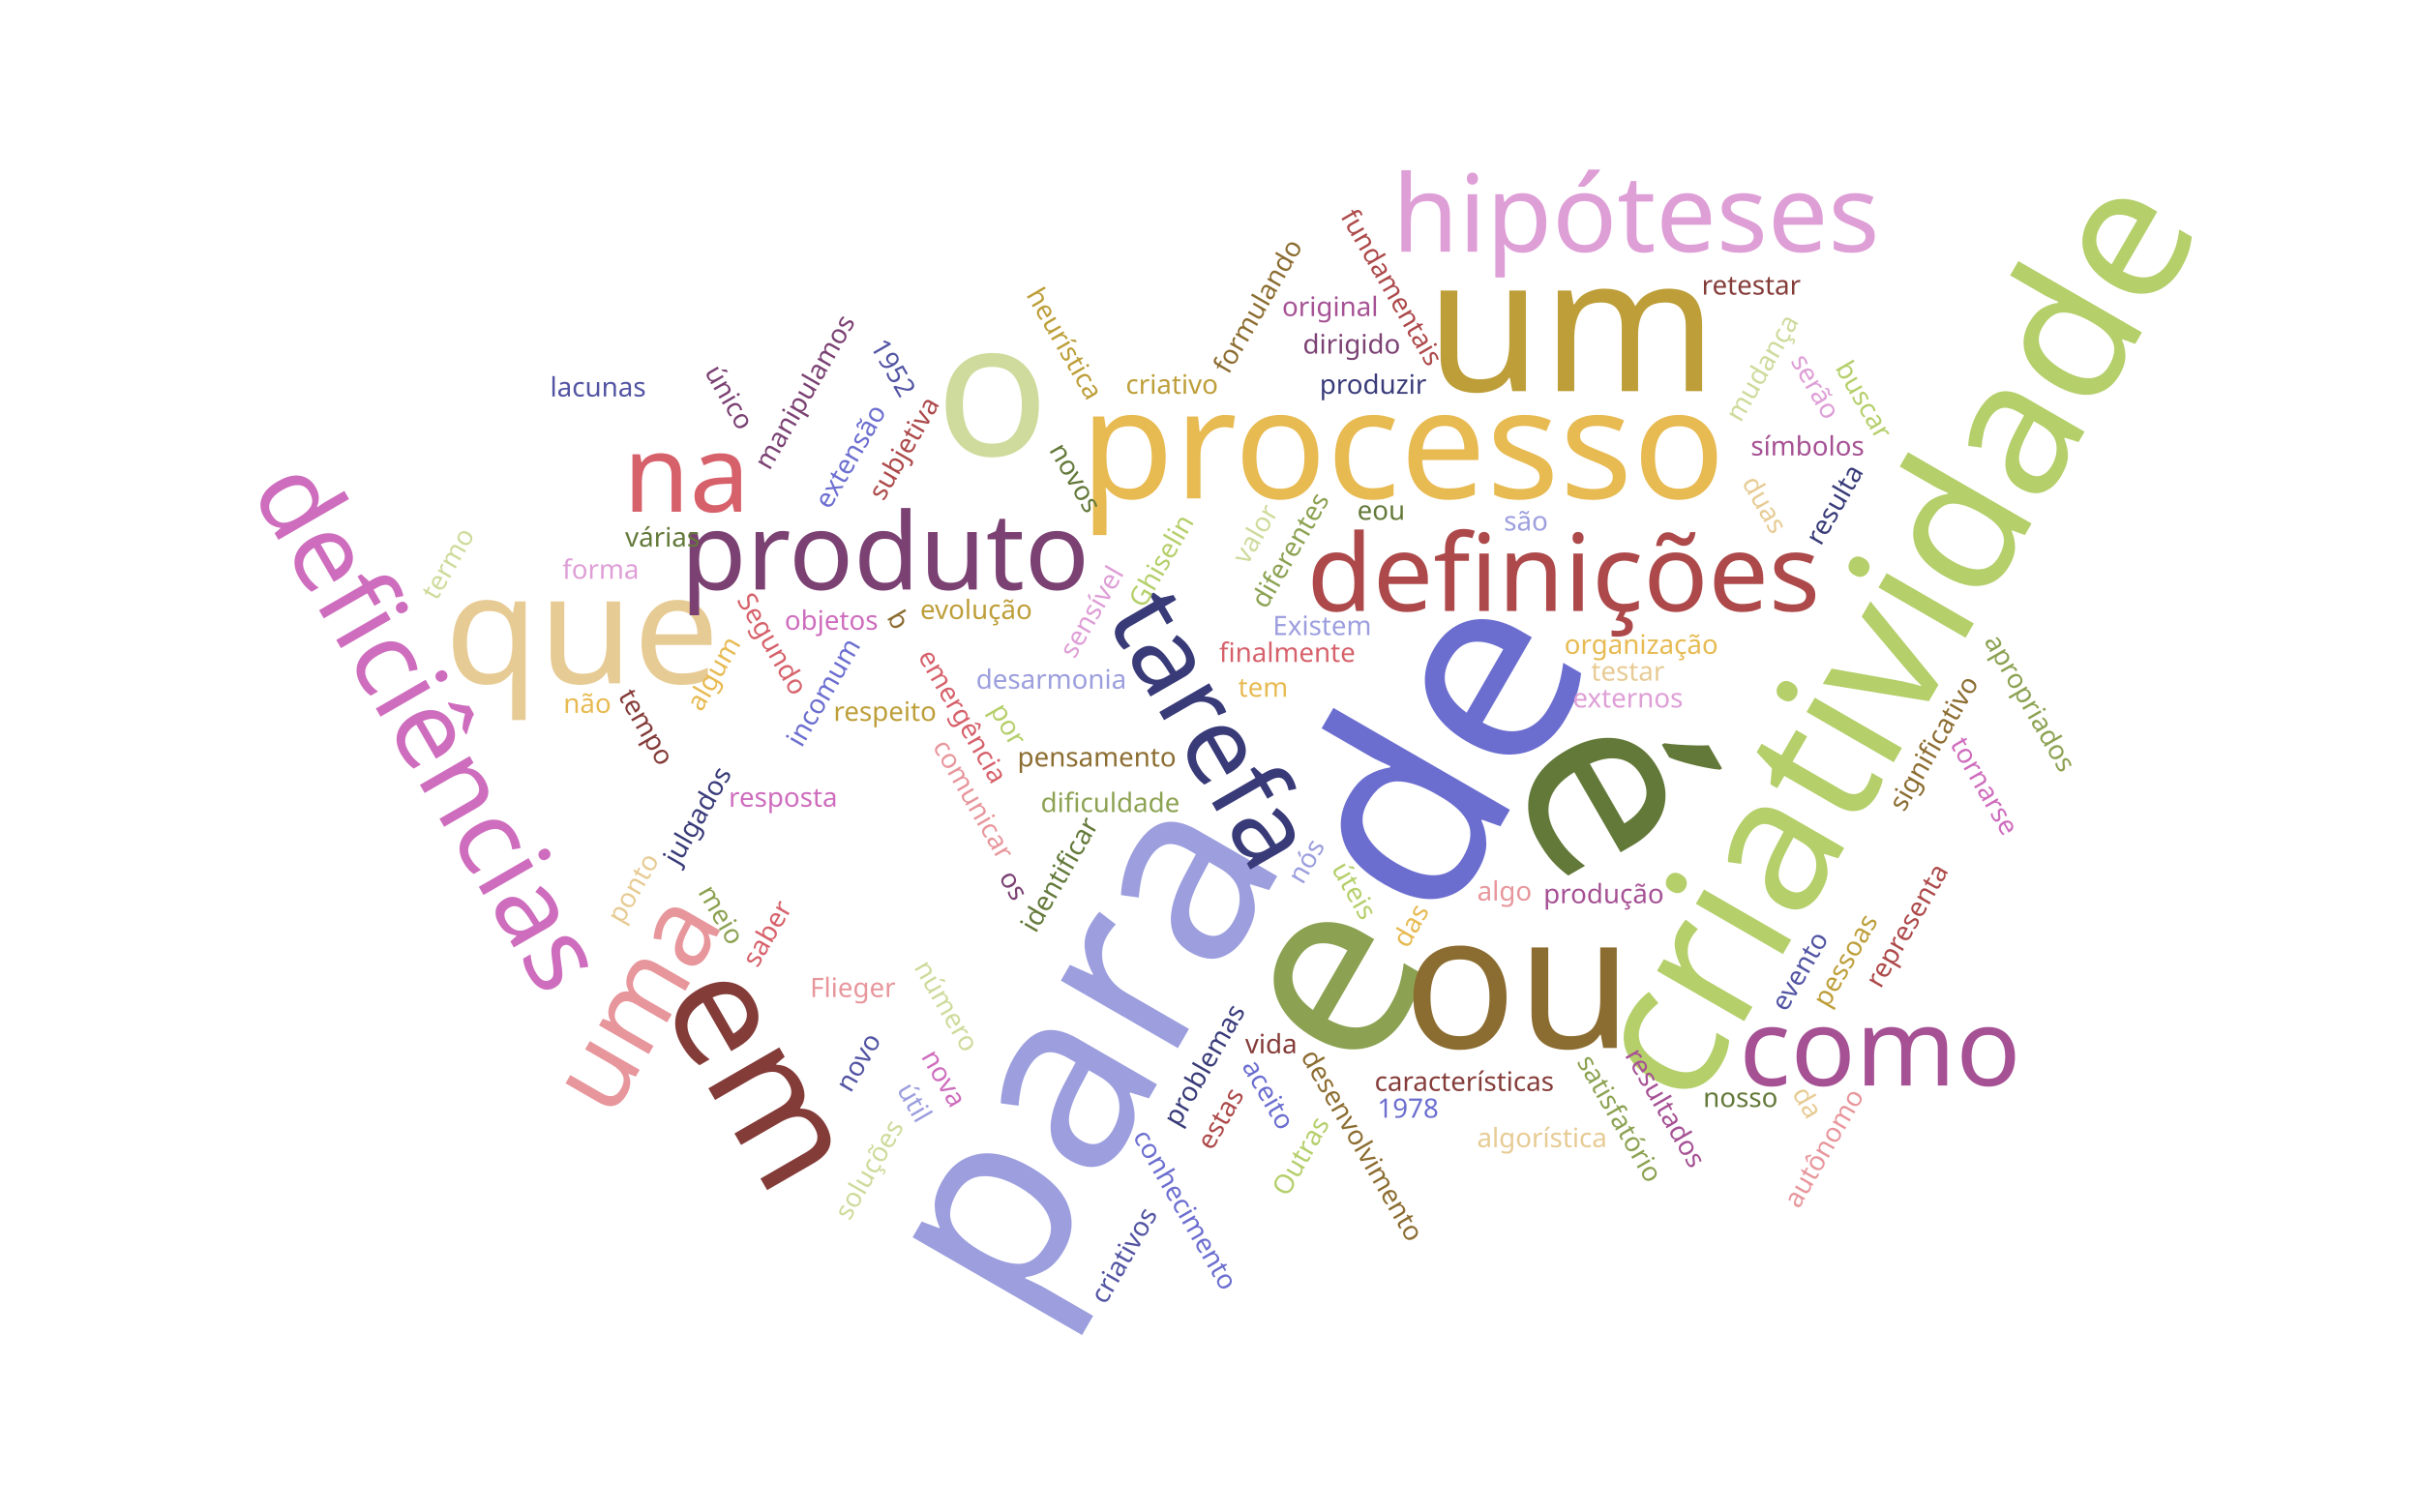
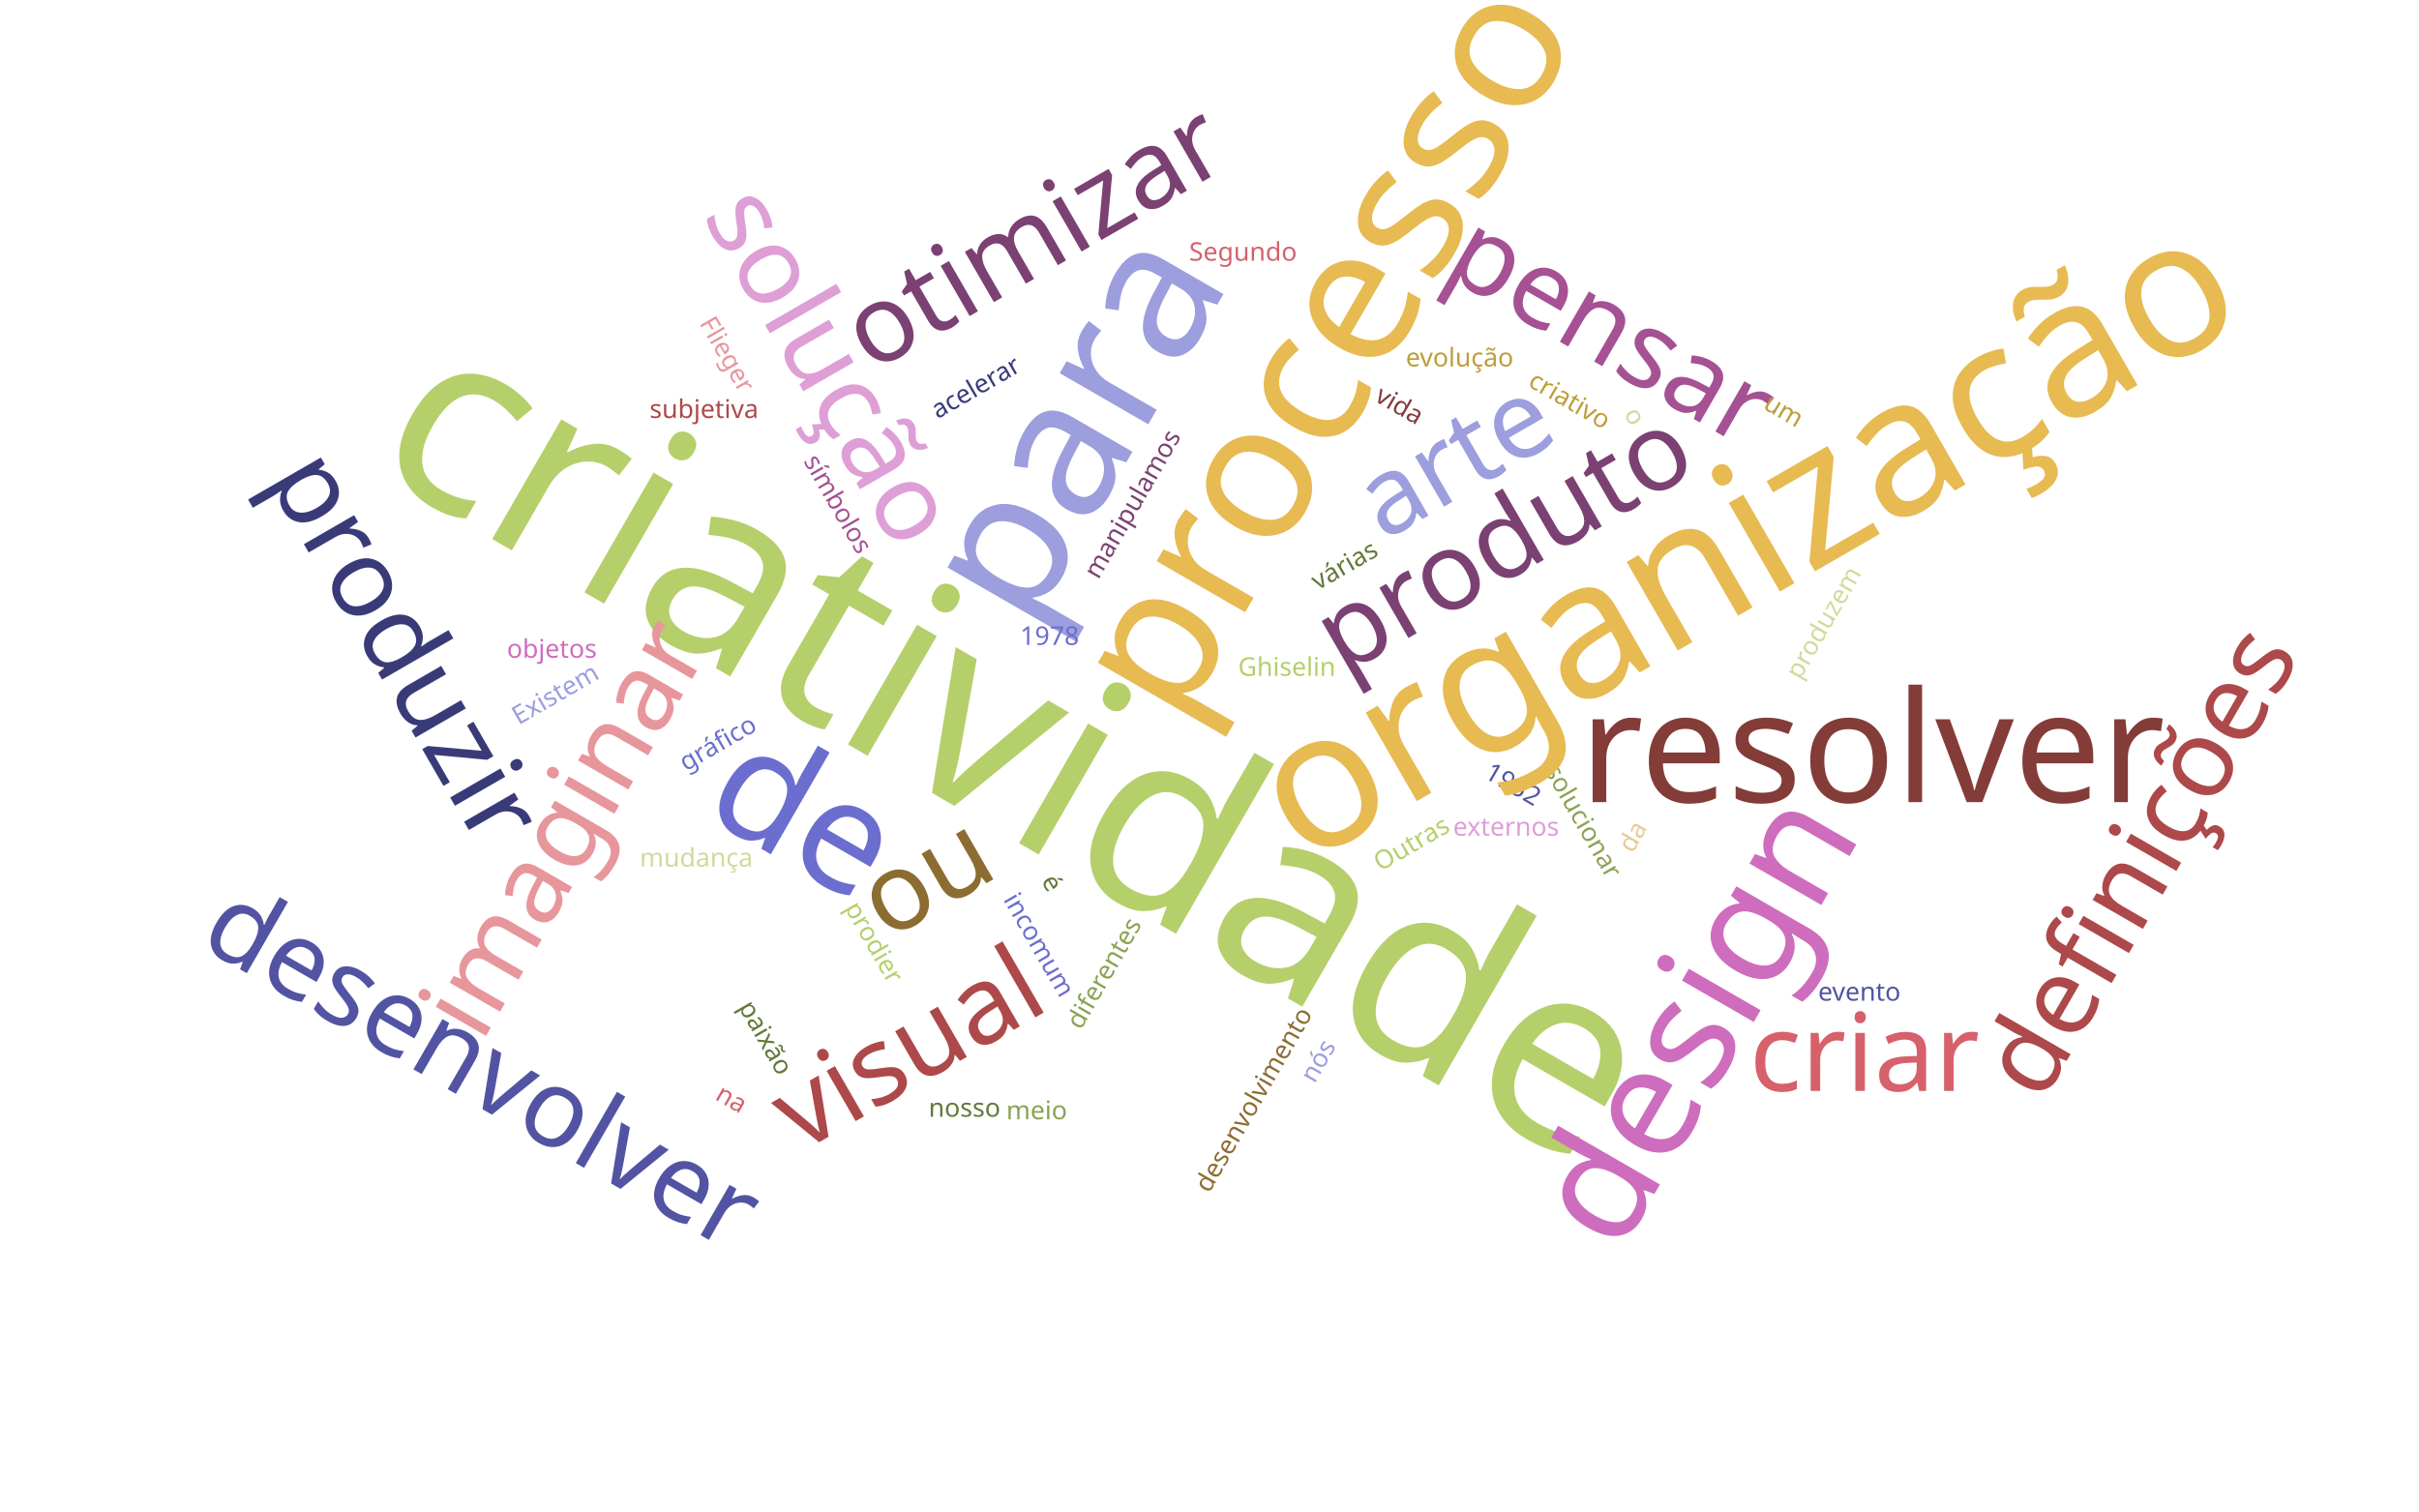
<svg xmlns="http://www.w3.org/2000/svg" width="960" height="600" version="1.1">
  <g />
-   <g transform="translate(480,300)scale(1.064301,1.064301)">
-     <text text-anchor="middle" transform="translate(115,15)rotate(-60)" style="font-size: 100px; font-family: Impact; fill: rgb(107, 110, 207);">de</text>
-     <text text-anchor="middle" transform="translate(-21,125)rotate(-60)" style="font-size: 94px; font-family: Impact; fill: rgb(156, 158, 222);">para</text>
-     <text text-anchor="middle" transform="translate(122,29)rotate(60)" style="font-size: 94px; font-family: Impact; fill: rgb(99, 121, 57);">é</text>
-     <text text-anchor="middle" transform="translate(71,99)rotate(-60)" style="font-size: 94px; font-family: Impact; fill: rgb(140, 162, 82);">e</text>
-     <text text-anchor="middle" transform="translate(275,-32)rotate(-60)" style="font-size: 70px; font-family: Impact; fill: rgb(181, 207, 107);">criatividade</text>
-     <text text-anchor="middle" transform="translate(-81,-112)rotate(0)" style="font-size: 70px; font-family: Impact; fill: rgb(206, 219, 156);">o</text>
-     <text text-anchor="middle" transform="translate(115,109)rotate(0)" style="font-size: 70px; font-family: Impact; fill: rgb(140, 109, 49);">ou</text>
-     <text text-anchor="middle" transform="translate(135,-136)rotate(0)" style="font-size: 70px; font-family: Impact; fill: rgb(189, 158, 57);">um</text>
-     <text text-anchor="middle" transform="translate(72,-96)rotate(0)" style="font-size: 57px; font-family: Impact; fill: rgb(231, 186, 82);">processo</text>
-     <text text-anchor="middle" transform="translate(-234,-27)rotate(0)" style="font-size: 57px; font-family: Impact; fill: rgb(231, 203, 148);">que</text>
-     <text text-anchor="middle" transform="translate(-184,129)rotate(60)" style="font-size: 57px; font-family: Impact; fill: rgb(132, 60, 57);">em</text>
-     <text text-anchor="middle" transform="translate(132,-54)rotate(0)" style="font-size: 40px; font-family: Impact; fill: rgb(173, 73, 74);">definições</text>
-     <text text-anchor="middle" transform="translate(-195,-91)rotate(0)" style="font-size: 40px; font-family: Impact; fill: rgb(214, 97, 107);">na</text>
-     <text text-anchor="middle" transform="translate(-202,99)rotate(-60)" style="font-size: 40px; font-family: Impact; fill: rgb(231, 150, 156);">uma</text>
-     <text text-anchor="middle" transform="translate(-121,-62)rotate(0)" style="font-size: 40px; font-family: Impact; fill: rgb(123, 65, 115);">produto</text>
-     <text text-anchor="middle" transform="translate(250,123)rotate(0)" style="font-size: 40px; font-family: Impact; fill: rgb(165, 81, 148);">como</text>
-     <text text-anchor="middle" transform="translate(-303,-4)rotate(60)" style="font-size: 40px; font-family: Impact; fill: rgb(206, 109, 189);">deficiências</text>
-     <text text-anchor="middle" transform="translate(159,-188)rotate(0)" style="font-size: 40px; font-family: Impact; fill: rgb(222, 158, 214);">hipóteses</text>
-     <text text-anchor="middle" transform="translate(-11,-3)rotate(60)" style="font-size: 40px; font-family: Impact; fill: rgb(57, 59, 121);">tarefa</text>
-     <text text-anchor="middle" transform="translate(-121,-143)rotate(60)" style="font-size: 10px; font-family: Impact; fill: rgb(82, 84, 163);">1952</text>
-     <text text-anchor="middle" transform="translate(74,135)rotate(0)" style="font-size: 10px; font-family: Impact; fill: rgb(107, 110, 207);">1978</text>
-     <text text-anchor="middle" transform="translate(42,-45)rotate(0)" style="font-size: 10px; font-family: Impact; fill: rgb(156, 158, 222);">Existem</text>
-     <text text-anchor="middle" transform="translate(-204,-78)rotate(0)" style="font-size: 10px; font-family: Impact; fill: rgb(99, 121, 57);">várias</text>
-     <text text-anchor="middle" transform="translate(33,-75)rotate(-60)" style="font-size: 10px; font-family: Impact; fill: rgb(140, 162, 82);">diferentes</text>
-     <text text-anchor="middle" transform="translate(-15,-71)rotate(-60)" style="font-size: 10px; font-family: Impact; fill: rgb(181, 207, 107);">Ghiselin</text>
-     <text text-anchor="middle" transform="translate(209,-143)rotate(-60)" style="font-size: 10px; font-family: Impact; fill: rgb(206, 219, 156);">mudança</text>
-     <text text-anchor="middle" transform="translate(54,147)rotate(60)" style="font-size: 10px; font-family: Impact; fill: rgb(140, 109, 49);">desenvolvimento</text>
-     <text text-anchor="middle" transform="translate(-87,-51)rotate(0)" style="font-size: 10px; font-family: Impact; fill: rgb(189, 158, 57);">evolução</text>
-     <text text-anchor="middle" transform="translate(161,-38)rotate(0)" style="font-size: 10px; font-family: Impact; fill: rgb(231, 186, 82);">organização</text>
-     <text text-anchor="middle" transform="translate(220,131)rotate(60)" style="font-size: 10px; font-family: Impact; fill: rgb(231, 203, 148);">da</text>
-     <text text-anchor="middle" transform="translate(23,111)rotate(0)" style="font-size: 10px; font-family: Impact; fill: rgb(132, 60, 57);">vida</text>
-     <text text-anchor="middle" transform="translate(-111,-113)rotate(-60)" style="font-size: 10px; font-family: Impact; fill: rgb(173, 73, 74);">subjetiva</text>
-     <text text-anchor="middle" transform="translate(-166,-40)rotate(60)" style="font-size: 10px; font-family: Impact; fill: rgb(214, 97, 107);">Segundo</text>
-     <text text-anchor="middle" transform="translate(-133,90)rotate(0)" style="font-size: 10px; font-family: Impact; fill: rgb(231, 150, 156);">Flieger</text>
-     <text text-anchor="middle" transform="translate(-148,-134)rotate(-60)" style="font-size: 10px; font-family: Impact; fill: rgb(123, 65, 115);">manipulamos</text>
-     <text text-anchor="middle" transform="translate(223,-112)rotate(0)" style="font-size: 10px; font-family: Impact; fill: rgb(165, 81, 148);">símbolos</text>
-     <text text-anchor="middle" transform="translate(-141,-47)rotate(0)" style="font-size: 10px; font-family: Impact; fill: rgb(206, 109, 189);">objetos</text>
-     <text text-anchor="middle" transform="translate(156,-18)rotate(0)" style="font-size: 10px; font-family: Impact; fill: rgb(222, 158, 214);">externos</text>
-     <text text-anchor="middle" transform="translate(61,-135)rotate(0)" style="font-size: 10px; font-family: Impact; fill: rgb(57, 59, 121);">produzir</text>
-     <text text-anchor="middle" transform="translate(223,82)rotate(-60)" style="font-size: 10px; font-family: Impact; fill: rgb(82, 84, 163);">evento</text>
-     <text text-anchor="middle" transform="translate(-141,-22)rotate(-60)" style="font-size: 10px; font-family: Impact; fill: rgb(107, 110, 207);">incomum</text>
-     <text text-anchor="middle" transform="translate(39,41)rotate(-60)" style="font-size: 10px; font-family: Impact; fill: rgb(156, 158, 222);">nós</text>
-     <text text-anchor="middle" transform="translate(198,131)rotate(0)" style="font-size: 10px; font-family: Impact; fill: rgb(99, 121, 57);">nosso</text>
-     <text text-anchor="middle" transform="translate(-185,61)rotate(60)" style="font-size: 10px; font-family: Impact; fill: rgb(140, 162, 82);">meio</text>
-     <text text-anchor="middle" transform="translate(37,151)rotate(-60)" style="font-size: 10px; font-family: Impact; fill: rgb(181, 207, 107);">Outras</text>
-     <text text-anchor="middle" transform="translate(-281,-70)rotate(-60)" style="font-size: 10px; font-family: Impact; fill: rgb(206, 219, 156);">termo</text>
-     <text text-anchor="middle" transform="translate(-42,4)rotate(0)" style="font-size: 10px; font-family: Impact; fill: rgb(140, 109, 49);">pensamento</text>
-     <text text-anchor="middle" transform="translate(-14,-135)rotate(0)" style="font-size: 10px; font-family: Impact; fill: rgb(189, 158, 57);">criativo</text>
-     <text text-anchor="middle" transform="translate(20,-22)rotate(0)" style="font-size: 10px; font-family: Impact; fill: rgb(231, 186, 82);">tem</text>
-     <text text-anchor="middle" transform="translate(204,-92)rotate(60)" style="font-size: 10px; font-family: Impact; fill: rgb(231, 203, 148);">duas</text>
-     <text text-anchor="middle" transform="translate(95,125)rotate(0)" style="font-size: 10px; font-family: Impact; fill: rgb(132, 60, 57);">características</text>
-     <text text-anchor="middle" transform="translate(65,-173)rotate(60)" style="font-size: 10px; font-family: Impact; fill: rgb(173, 73, 74);">fundamentais</text>
-     <text text-anchor="middle" transform="translate(-162,68)rotate(-60)" style="font-size: 10px; font-family: Impact; fill: rgb(214, 97, 107);">saber</text>
-     <text text-anchor="middle" transform="translate(232,148)rotate(-60)" style="font-size: 10px; font-family: Impact; fill: rgb(231, 150, 156);">autônomo</text>
-     <text text-anchor="middle" transform="translate(53,-150)rotate(0)" style="font-size: 10px; font-family: Impact; fill: rgb(123, 65, 115);">dirigido</text>
-     <text text-anchor="middle" transform="translate(147,55)rotate(0)" style="font-size: 10px; font-family: Impact; fill: rgb(165, 81, 148);">produção</text>
-     <text text-anchor="middle" transform="translate(-102,122)rotate(60)" style="font-size: 10px; font-family: Impact; fill: rgb(206, 109, 189);">nova</text>
-     <text text-anchor="middle" transform="translate(-227,-66)rotate(0)" style="font-size: 10px; font-family: Impact; fill: rgb(222, 158, 214);">forma</text>
-     <text text-anchor="middle" transform="translate(236,-92)rotate(-60)" style="font-size: 10px; font-family: Impact; fill: rgb(57, 59, 121);">resulta</text>
-     <text text-anchor="middle" transform="translate(-128,116)rotate(-60)" style="font-size: 10px; font-family: Impact; fill: rgb(82, 84, 163);">novo</text>
-     <text text-anchor="middle" transform="translate(19,128)rotate(60)" style="font-size: 10px; font-family: Impact; fill: rgb(107, 110, 207);">aceito</text>
-     <text text-anchor="middle" transform="translate(-113,131)rotate(60)" style="font-size: 10px; font-family: Impact; fill: rgb(156, 158, 222);">útil</text>
-     <text text-anchor="middle" transform="translate(64,-88)rotate(0)" style="font-size: 10px; font-family: Impact; fill: rgb(99, 121, 57);">eou</text>
-     <text text-anchor="middle" transform="translate(150,137)rotate(60)" style="font-size: 10px; font-family: Impact; fill: rgb(140, 162, 82);">satisfatório</text>
-     <text text-anchor="middle" transform="translate(-78,-10)rotate(60)" style="font-size: 10px; font-family: Impact; fill: rgb(181, 207, 107);">por</text>
-     <text text-anchor="middle" transform="translate(-101,95)rotate(60)" style="font-size: 10px; font-family: Impact; fill: rgb(206, 219, 156);">número</text>
-     <text text-anchor="middle" transform="translate(273,-3)rotate(-60)" style="font-size: 10px; font-family: Impact; fill: rgb(140, 109, 49);">significativo</text>
-     <text text-anchor="middle" transform="translate(240,78)rotate(-60)" style="font-size: 10px; font-family: Impact; fill: rgb(189, 158, 57);">pessoas</text>
-     <text text-anchor="middle" transform="translate(-182,-29)rotate(-60)" style="font-size: 10px; font-family: Impact; fill: rgb(231, 186, 82);">algum</text>
-     <text text-anchor="middle" transform="translate(-212,51)rotate(-60)" style="font-size: 10px; font-family: Impact; fill: rgb(231, 203, 148);">ponto</text>
-     <text text-anchor="middle" transform="translate(-213,-9)rotate(60)" style="font-size: 10px; font-family: Impact; fill: rgb(132, 60, 57);">tempo</text>
-     <text text-anchor="middle" transform="translate(263,65)rotate(-60)" style="font-size: 10px; font-family: Impact; fill: rgb(173, 73, 74);">representa</text>
-     <text text-anchor="middle" transform="translate(-95,-13)rotate(60)" style="font-size: 10px; font-family: Impact; fill: rgb(214, 97, 107);">emergência</text>
-     <text text-anchor="middle" transform="translate(110,54)rotate(0)" style="font-size: 10px; font-family: Impact; fill: rgb(231, 150, 156);">algo</text>
-     <text text-anchor="middle" transform="translate(-182,-132)rotate(60)" style="font-size: 10px; font-family: Impact; fill: rgb(123, 65, 115);">único</text>
-     <text text-anchor="middle" transform="translate(45,-164)rotate(0)" style="font-size: 10px; font-family: Impact; fill: rgb(165, 81, 148);">original</text>
-     <text text-anchor="middle" transform="translate(286,13)rotate(60)" style="font-size: 10px; font-family: Impact; fill: rgb(206, 109, 189);">tornarse</text>
-     <text text-anchor="middle" transform="translate(-41,-52)rotate(-60)" style="font-size: 10px; font-family: Impact; fill: rgb(222, 158, 214);">sensível</text>
-     <text text-anchor="middle" transform="translate(1,117)rotate(-60)" style="font-size: 10px; font-family: Impact; fill: rgb(57, 59, 121);">problemas</text>
-     <text text-anchor="middle" transform="translate(-228,-134)rotate(0)" style="font-size: 10px; font-family: Impact; fill: rgb(82, 84, 163);">lacunas</text>
-     <text text-anchor="middle" transform="translate(-12,171)rotate(60)" style="font-size: 10px; font-family: Impact; fill: rgb(107, 110, 207);">conhecimento</text>
-     <text text-anchor="middle" transform="translate(-59,-25)rotate(0)" style="font-size: 10px; font-family: Impact; fill: rgb(156, 158, 222);">desarmonia</text>
-     <text text-anchor="middle" transform="translate(-53,46)rotate(-60)" style="font-size: 10px; font-family: Impact; fill: rgb(99, 121, 57);">identificar</text>
-     <text text-anchor="middle" transform="translate(-37,21)rotate(0)" style="font-size: 10px; font-family: Impact; fill: rgb(140, 162, 82);">dificuldade</text>
-     <text text-anchor="middle" transform="translate(241,-131)rotate(60)" style="font-size: 10px; font-family: Impact; fill: rgb(181, 207, 107);">buscar</text>
-     <text text-anchor="middle" transform="translate(-124,156)rotate(-60)" style="font-size: 10px; font-family: Impact; fill: rgb(206, 219, 156);">soluções</text>
-     <text text-anchor="middle" transform="translate(21,-166)rotate(-60)" style="font-size: 10px; font-family: Impact; fill: rgb(140, 109, 49);">formulando</text>
-     <text text-anchor="middle" transform="translate(-121,-13)rotate(0)" style="font-size: 10px; font-family: Impact; fill: rgb(189, 158, 57);">respeito</text>
-     <text text-anchor="middle" transform="translate(78,65)rotate(-60)" style="font-size: 10px; font-family: Impact; fill: rgb(231, 186, 82);">das</text>
-     <text text-anchor="middle" transform="translate(156,-28)rotate(0)" style="font-size: 10px; font-family: Impact; fill: rgb(231, 203, 148);">testar</text>
-     <text text-anchor="middle" transform="translate(202,-172)rotate(0)" style="font-size: 10px; font-family: Impact; fill: rgb(132, 60, 57);">retestar</text>
-     <text text-anchor="middle" transform="translate(7,137)rotate(-60)" style="font-size: 10px; font-family: Impact; fill: rgb(173, 73, 74);">estas</text>
-     <text text-anchor="middle" transform="translate(29,-35)rotate(0)" style="font-size: 10px; font-family: Impact; fill: rgb(214, 97, 107);">finalmente</text>
-     <text text-anchor="middle" transform="translate(-91,18)rotate(60)" style="font-size: 10px; font-family: Impact; fill: rgb(231, 150, 156);">comunicar</text>
-     <text text-anchor="middle" transform="translate(-76,50)rotate(60)" style="font-size: 10px; font-family: Impact; fill: rgb(123, 65, 115);">os</text>
-     <text text-anchor="middle" transform="translate(167,133)rotate(60)" style="font-size: 10px; font-family: Impact; fill: rgb(165, 81, 148);">resultados</text>
-     <text text-anchor="middle" transform="translate(-159,19)rotate(0)" style="font-size: 10px; font-family: Impact; fill: rgb(206, 109, 189);">resposta</text>
-     <text text-anchor="middle" transform="translate(223,-136)rotate(60)" style="font-size: 10px; font-family: Impact; fill: rgb(222, 158, 214);">serão</text>
-     <text text-anchor="middle" transform="translate(-188,24)rotate(-60)" style="font-size: 10px; font-family: Impact; fill: rgb(57, 59, 121);">julgados</text>
-     <text text-anchor="middle" transform="translate(-29,188)rotate(-60)" style="font-size: 10px; font-family: Impact; fill: rgb(82, 84, 163);">criativos</text>
-     <text text-anchor="middle" transform="translate(-131,-110)rotate(-60)" style="font-size: 10px; font-family: Impact; fill: rgb(107, 110, 207);">extensão</text>
-     <text text-anchor="middle" transform="translate(118,-84)rotate(0)" style="font-size: 10px; font-family: Impact; fill: rgb(156, 158, 222);">são</text>
-     <text text-anchor="middle" transform="translate(-53,-102)rotate(60)" style="font-size: 10px; font-family: Impact; fill: rgb(99, 121, 57);">novos</text>
-     <text text-anchor="middle" transform="translate(303,-18)rotate(60)" style="font-size: 10px; font-family: Impact; fill: rgb(140, 162, 82);">apropriados</text>
-     <text text-anchor="middle" transform="translate(51,52)rotate(60)" style="font-size: 10px; font-family: Impact; fill: rgb(181, 207, 107);">úteis</text>
-     <text text-anchor="middle" transform="translate(20,-81)rotate(-60)" style="font-size: 10px; font-family: Impact; fill: rgb(206, 219, 156);">valor</text>
-     <text text-anchor="middle" transform="translate(-119,-49)rotate(60)" style="font-size: 10px; font-family: Impact; fill: rgb(140, 109, 49);">b</text>
-     <text text-anchor="middle" transform="translate(-57,-152)rotate(60)" style="font-size: 10px; font-family: Impact; fill: rgb(189, 158, 57);">heurística</text>
-     <text text-anchor="middle" transform="translate(-232,-16)rotate(0)" style="font-size: 10px; font-family: Impact; fill: rgb(231, 186, 82);">não</text>
-     <text text-anchor="middle" transform="translate(124,146)rotate(0)" style="font-size: 10px; font-family: Impact; fill: rgb(231, 203, 148);">algorística</text>
+   <g transform="translate(480,300)scale(1.023454,1.023454)">
+     <text text-anchor="middle" transform="translate(-91,24)rotate(30)" style="font-size: 100px; font-family: Impact; fill: rgb(181, 207, 107);">criatividade</text>
+     <text text-anchor="middle" transform="translate(66,-146)rotate(-60)" style="font-size: 74px; font-family: Impact; fill: rgb(231, 186, 82);">processo</text>
+     <text text-anchor="middle" transform="translate(121,-71)rotate(-30)" style="font-size: 42px; font-family: Impact; fill: rgb(123, 65, 115);">produto</text>
+     <text text-anchor="middle" transform="translate(257,18)rotate(0)" style="font-size: 60px; font-family: Impact; fill: rgb(132, 60, 57);">resolver</text>
+     <text text-anchor="middle" transform="translate(-110,126)rotate(-30)" style="font-size: 42px; font-family: Impact; fill: rgb(173, 73, 74);">visual</text>
+     <text text-anchor="middle" transform="translate(254,130)" style="font-size: 42px; font-family: Impact; fill: rgb(214, 97, 107);">criar</text>
+     <text text-anchor="middle" transform="translate(-238,35)rotate(-60)" style="font-size: 42px; font-family: Impact; fill: rgb(231, 150, 156);">imaginar</text>
+     <text text-anchor="middle" transform="translate(-61,-189)rotate(-30)" style="font-size: 42px; font-family: Impact; fill: rgb(123, 65, 115);">otimizar</text>
+     <text text-anchor="middle" transform="translate(149,-153)rotate(30)" style="font-size: 42px; font-family: Impact; fill: rgb(165, 81, 148);">pensar</text>
+     <text text-anchor="middle" transform="translate(206,112)rotate(-60)" style="font-size: 60px; font-family: Impact; fill: rgb(206, 109, 189);">design</text>
+     <text text-anchor="middle" transform="translate(-159,-144)rotate(60)" style="font-size: 42px; font-family: Impact; fill: rgb(222, 158, 214);">solução</text>
+     <text text-anchor="middle" transform="translate(138,-135)rotate(30)" style="font-size: 10px; font-family: Impact; fill: rgb(189, 158, 57);">criativo</text>
+     <text text-anchor="middle" transform="translate(-89,-140)rotate(-30)" style="font-size: 10px; font-family: Impact; fill: rgb(57, 59, 121);">acelerar</text>
+     <text text-anchor="middle" transform="translate(-289,133)rotate(30)" style="font-size: 42px; font-family: Impact; fill: rgb(82, 84, 163);">desenvolver</text>
+     <text text-anchor="middle" transform="translate(-189,-2)rotate(-30)" style="font-size: 10px; font-family: Impact; fill: rgb(107, 110, 207);">gráfico</text>
+     <text text-anchor="middle" transform="translate(102,-103)rotate(-30)" style="font-size: 42px; font-family: Impact; fill: rgb(156, 158, 222);">arte</text>
+     <text text-anchor="middle" transform="translate(-175,111)rotate(60)" style="font-size: 10px; font-family: Impact; fill: rgb(99, 121, 57);">paixão</text>
+     <text text-anchor="middle" transform="translate(-31,-116)rotate(-60)" style="font-size: 74px; font-family: Impact; fill: rgb(156, 158, 222);">para</text>
+     <text text-anchor="middle" transform="translate(-167,40)rotate(30)" style="font-size: 60px; font-family: Impact; fill: rgb(107, 110, 207);">de</text>
+     <text text-anchor="middle" transform="translate(373,48)rotate(-60)" style="font-size: 42px; font-family: Impact; fill: rgb(173, 73, 74);">definições</text>
+     <text text-anchor="middle" transform="translate(-103,59)rotate(-30)" style="font-size: 42px; font-family: Impact; fill: rgb(140, 109, 49);">ou</text>
+     <text text-anchor="middle" transform="translate(116,14)rotate(30)" style="font-size: 10px; font-family: Impact; fill: rgb(82, 84, 163);">1952</text>
+     <text text-anchor="middle" transform="translate(-62,-43)rotate(0)" style="font-size: 10px; font-family: Impact; fill: rgb(107, 110, 207);">1978</text>
+     <text text-anchor="middle" transform="translate(142,27)rotate(60)" style="font-size: 10px; font-family: Impact; fill: rgb(140, 162, 82);">solucionar</text>
+     <text text-anchor="middle" transform="translate(-252,-21)rotate(-30)" style="font-size: 10px; font-family: Impact; fill: rgb(156, 158, 222);">Existem</text>
+     <text text-anchor="middle" transform="translate(54,-71)rotate(-30)" style="font-size: 10px; font-family: Impact; fill: rgb(99, 121, 57);">várias</text>
+     <text text-anchor="middle" transform="translate(-38,86)rotate(-60)" style="font-size: 10px; font-family: Impact; fill: rgb(140, 162, 82);">diferentes</text>
+     <text text-anchor="middle" transform="translate(30,-31)rotate(0)" style="font-size: 10px; font-family: Impact; fill: rgb(181, 207, 107);">Ghiselin</text>
+     <text text-anchor="middle" transform="translate(-64,51)rotate(60)" style="font-size: 10px; font-family: Impact; fill: rgb(99, 121, 57);">é</text>
+     <text text-anchor="middle" transform="translate(162,-130)rotate(60)" style="font-size: 10px; font-family: Impact; fill: rgb(206, 219, 156);">o</text>
+     <text text-anchor="middle" transform="translate(-199,43)rotate(0)" style="font-size: 10px; font-family: Impact; fill: rgb(206, 219, 156);">mudança</text>
+     <text text-anchor="middle" transform="translate(20,135)rotate(-60)" style="font-size: 10px; font-family: Impact; fill: rgb(140, 109, 49);">desenvolvimento</text>
+     <text text-anchor="middle" transform="translate(97,-151)rotate(0)" style="font-size: 10px; font-family: Impact; fill: rgb(189, 158, 57);">evolução</text>
+     <text text-anchor="middle" transform="translate(-187,136)rotate(30)" style="font-size: 10px; font-family: Impact; fill: rgb(214, 97, 107);">na</text>
+     <text text-anchor="middle" transform="translate(220,-63)rotate(-30)" style="font-size: 74px; font-family: Impact; fill: rgb(231, 186, 82);">organização</text>
+     <text text-anchor="middle" transform="translate(167,33)rotate(-60)" style="font-size: 10px; font-family: Impact; fill: rgb(231, 203, 148);">da</text>
+     <text text-anchor="middle" transform="translate(72,-133)rotate(30)" style="font-size: 10px; font-family: Impact; fill: rgb(132, 60, 57);">vida</text>
+     <text text-anchor="middle" transform="translate(-196,-131)" style="font-size: 10px; font-family: Impact; fill: rgb(173, 73, 74);">subjetiva</text>
+     <text text-anchor="middle" transform="translate(13,-192)rotate(0)" style="font-size: 10px; font-family: Impact; fill: rgb(214, 97, 107);">Segundo</text>
+     <text text-anchor="middle" transform="translate(-190,-154)rotate(60)" style="font-size: 10px; font-family: Impact; fill: rgb(231, 150, 156);">Flieger</text>
+     <text text-anchor="middle" transform="translate(-27,-96)rotate(-60)" style="font-size: 10px; font-family: Impact; fill: rgb(123, 65, 115);">manipulamos</text>
+     <text text-anchor="middle" transform="translate(-147,-96)rotate(60)" style="font-size: 10px; font-family: Impact; fill: rgb(165, 81, 148);">símbolos</text>
+     <text text-anchor="middle" transform="translate(-255,-38)rotate(0)" style="font-size: 10px; font-family: Impact; fill: rgb(206, 109, 189);">objetos</text>
+     <text text-anchor="middle" transform="translate(115,31)rotate(0)" style="font-size: 10px; font-family: Impact; fill: rgb(222, 158, 214);">externos</text>
+     <text text-anchor="middle" transform="translate(-324,-35)rotate(60)" style="font-size: 42px; font-family: Impact; fill: rgb(57, 59, 121);">produzir</text>
+     <text text-anchor="middle" transform="translate(221,-131)rotate(30)" style="font-size: 10px; font-family: Impact; fill: rgb(189, 158, 57);">um</text>
+     <text text-anchor="middle" transform="translate(252,95)rotate(0)" style="font-size: 10px; font-family: Impact; fill: rgb(82, 84, 163);">evento</text>
+     <text text-anchor="middle" transform="translate(-69,75)rotate(60)" style="font-size: 10px; font-family: Impact; fill: rgb(107, 110, 207);">incomum</text>
+     <text text-anchor="middle" transform="translate(45,120)rotate(-60)" style="font-size: 10px; font-family: Impact; fill: rgb(156, 158, 222);">nós</text>
+     <text text-anchor="middle" transform="translate(-95,140)rotate(0)" style="font-size: 10px; font-family: Impact; fill: rgb(99, 121, 57);">nosso</text>
+     <text text-anchor="middle" transform="translate(-67,141)rotate(0)" style="font-size: 10px; font-family: Impact; fill: rgb(140, 162, 82);">meio</text>
+     <text text-anchor="middle" transform="translate(80,37)rotate(-30)" style="font-size: 10px; font-family: Impact; fill: rgb(181, 207, 107);">Outras</text>
+     <text text-anchor="middle" transform="translate(-133,74)rotate(60)" style="font-size: 10px; font-family: Impact; fill: rgb(181, 207, 107);">prodier</text>
+     <text text-anchor="middle" transform="translate(241,-50)rotate(-60)" style="font-size: 10px; font-family: Impact; fill: rgb(206, 219, 156);">produzem</text>
  </g>
</svg>
